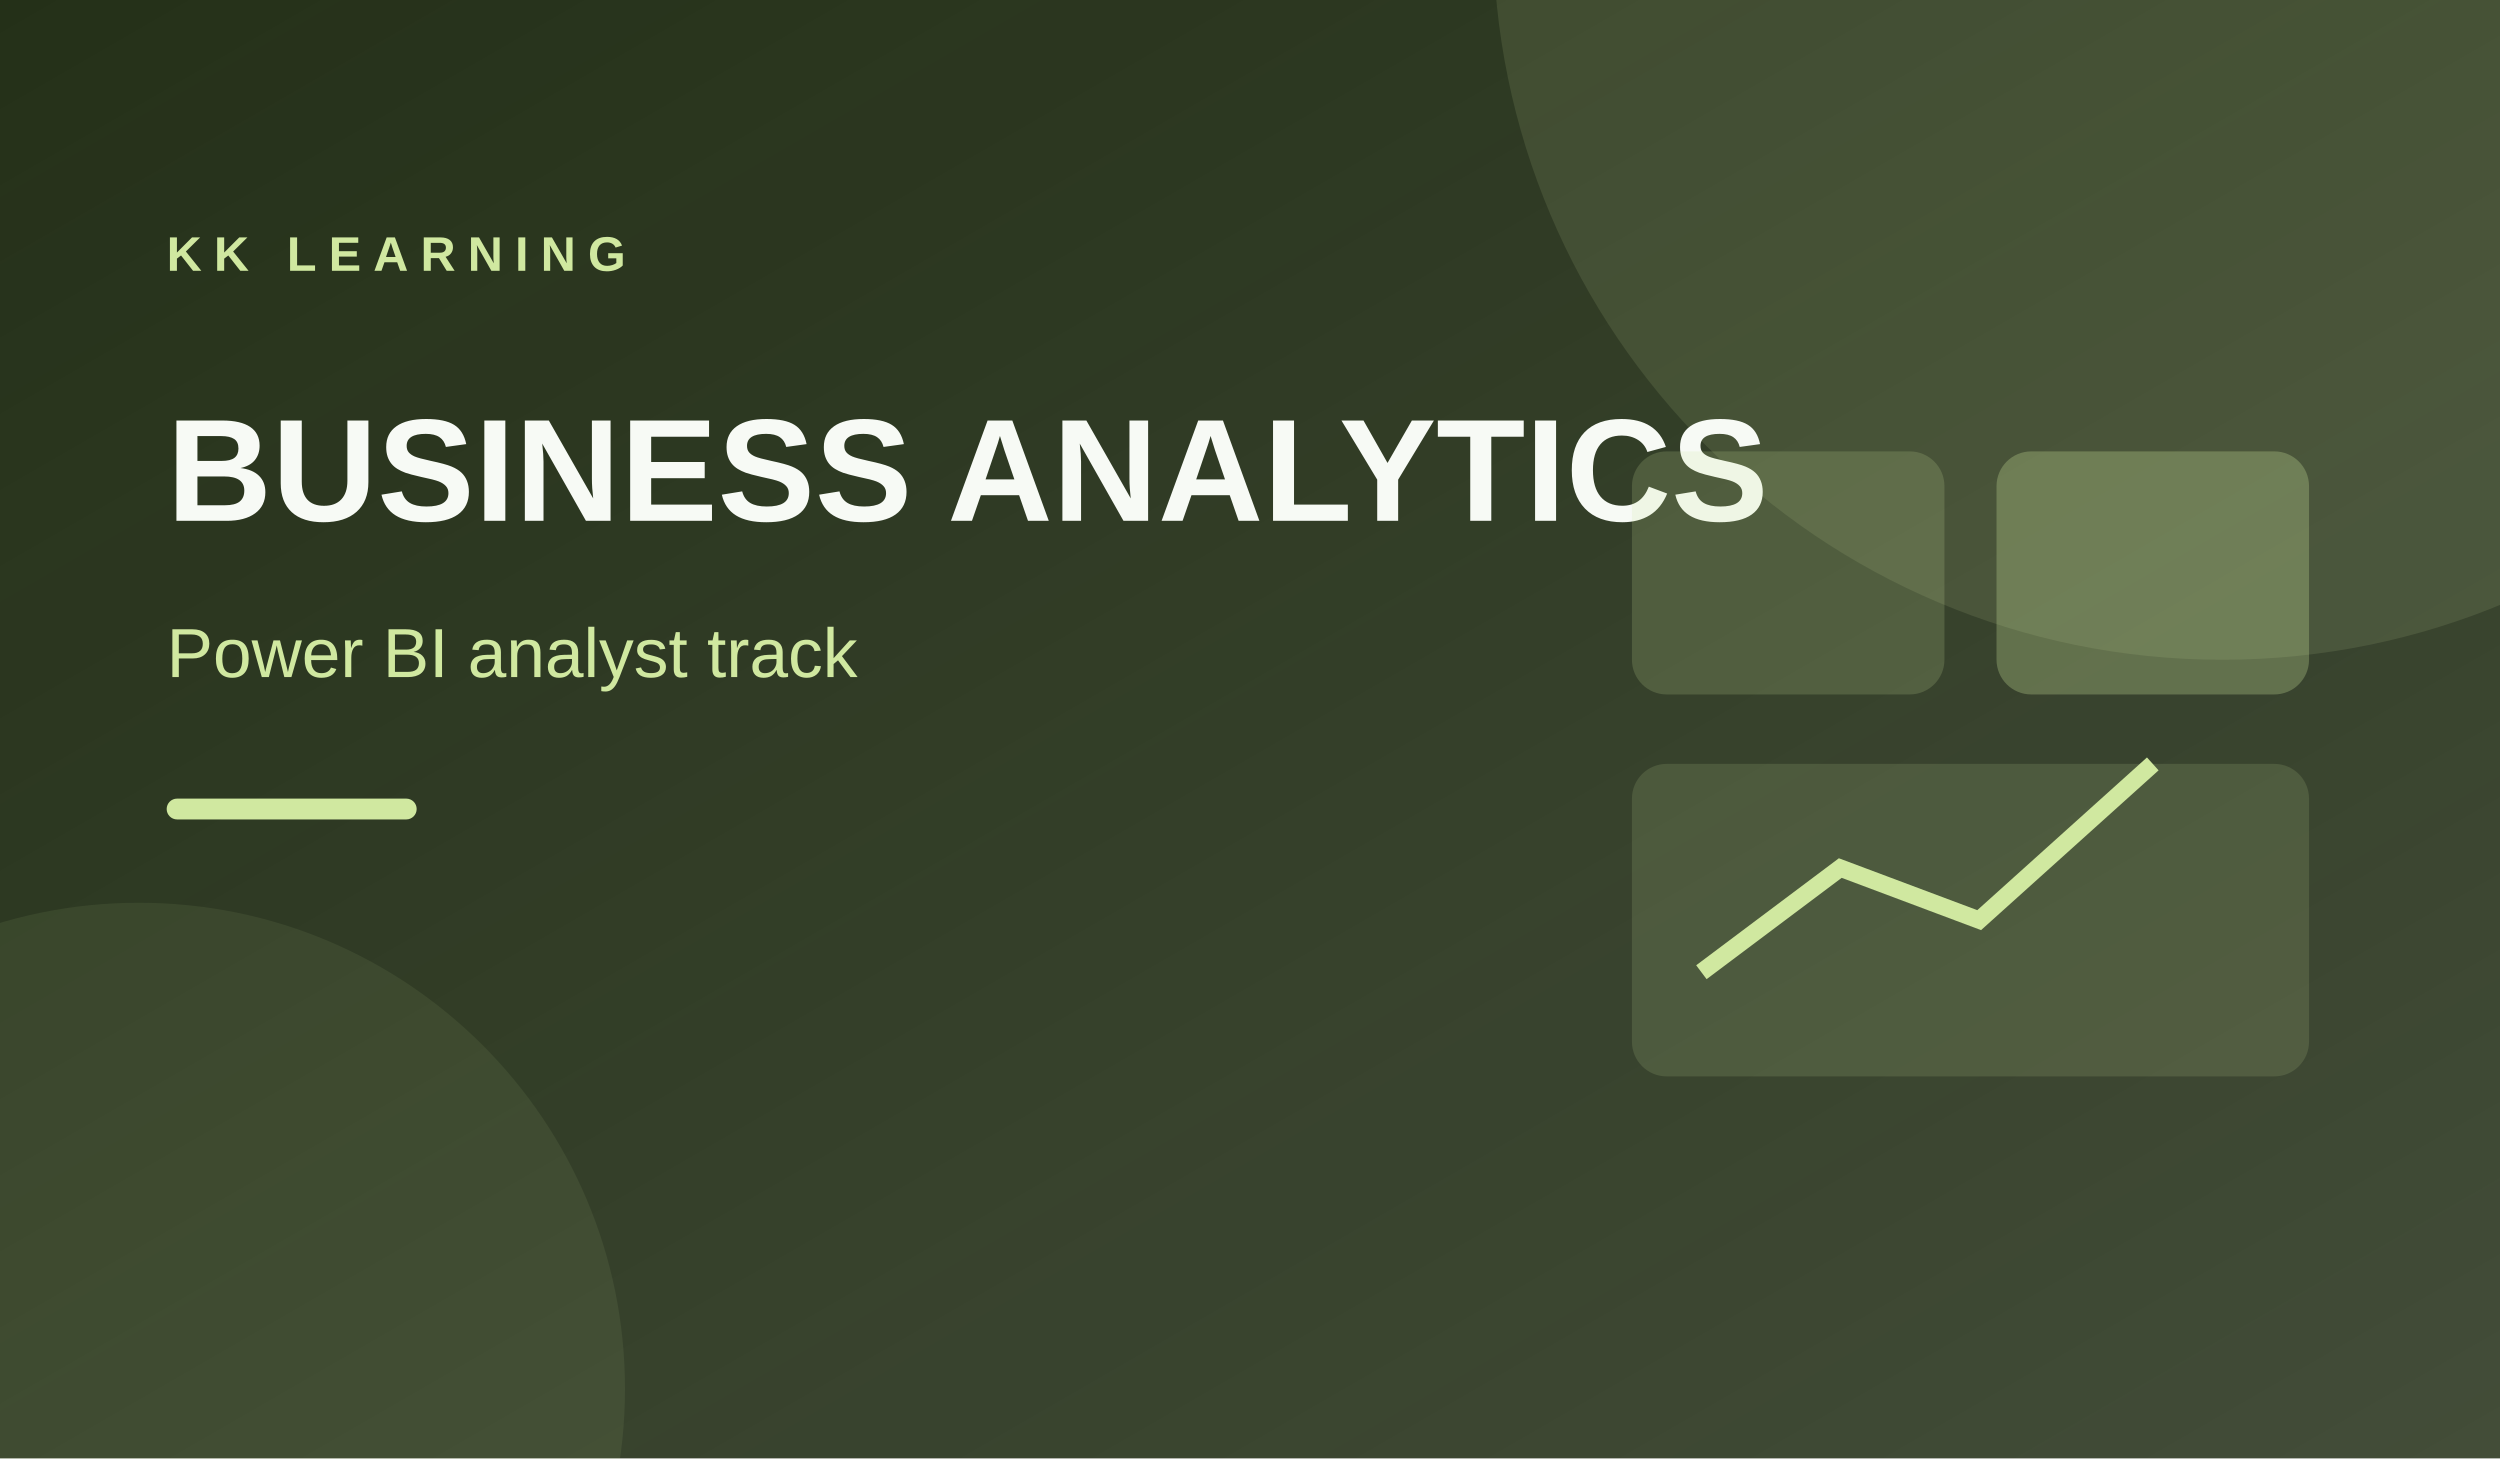
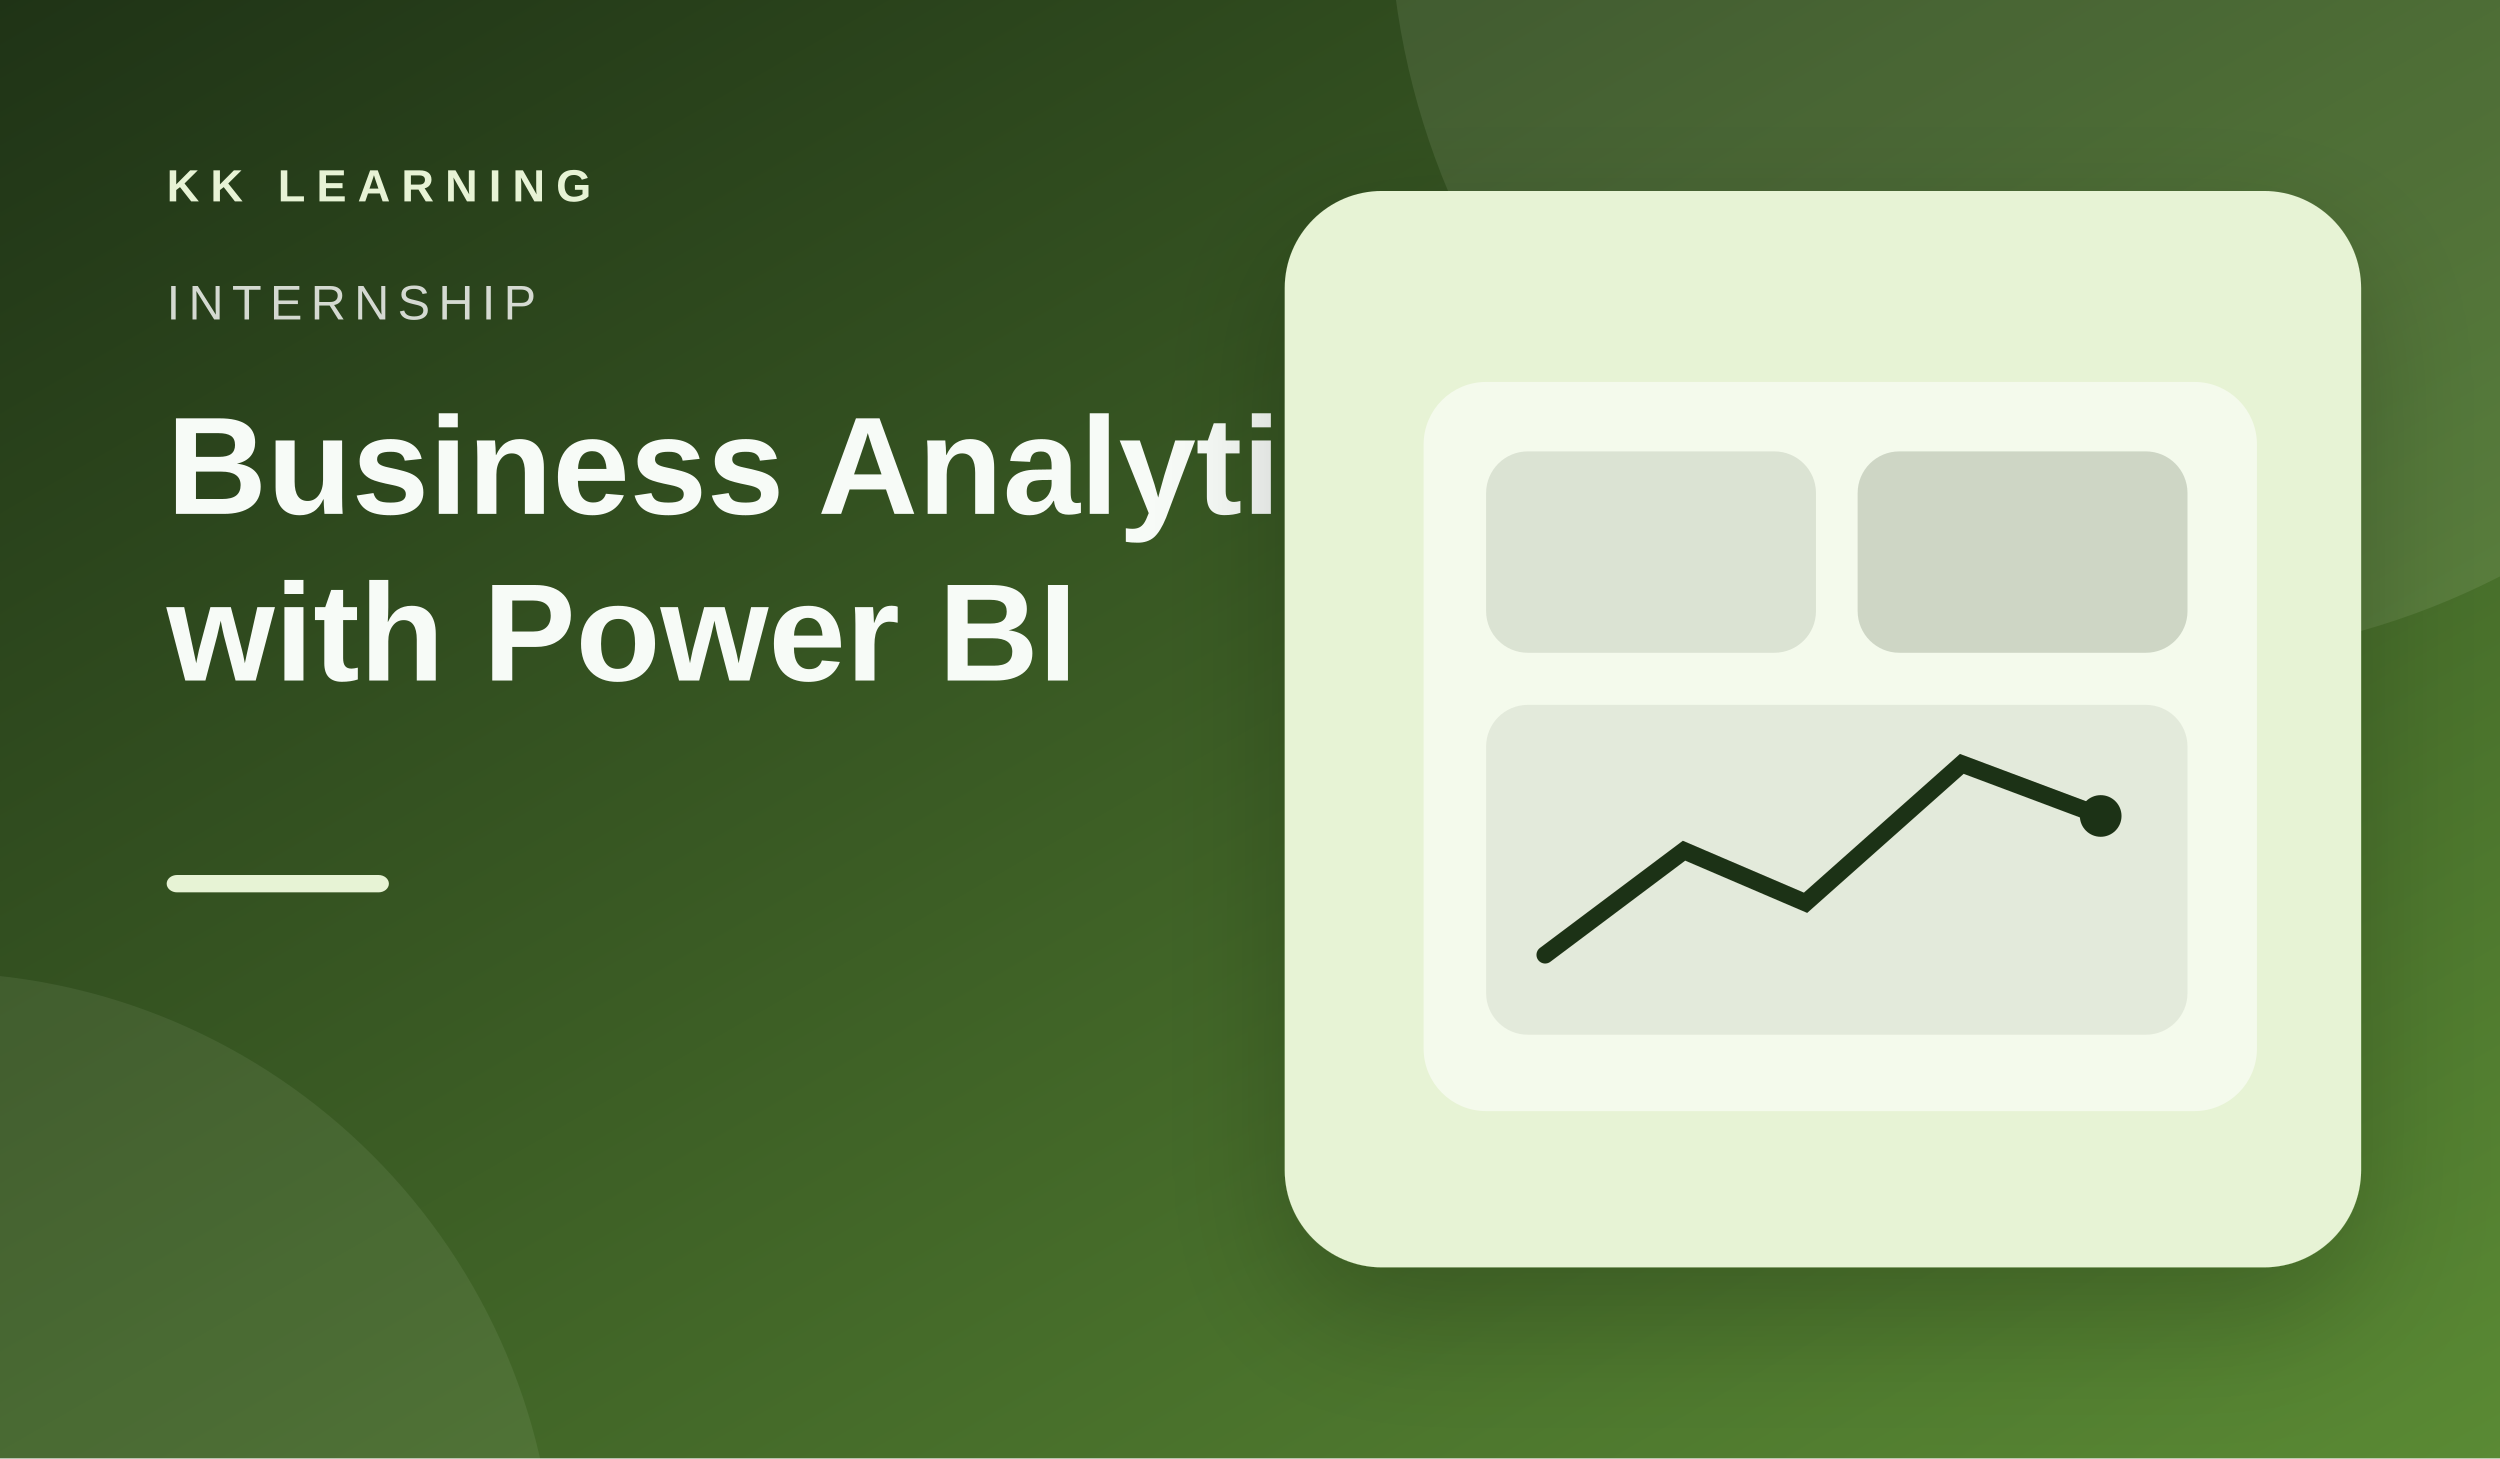
- <svg xmlns="http://www.w3.org/2000/svg" width="720" height="420" viewBox="0 0 720 420">
+ <svg xmlns="http://www.w3.org/2000/svg" width="720" height="420" viewBox="0 0 720 420" role="img" aria-label="Business Analytics with Power BI">
  <defs>
-     <linearGradient id="g-business-analytics-power-bi" x1="0" y1="0" x2="1" y2="1">
-       <stop offset="0%" stop-color="#243018" />
-       <stop offset="100%" stop-color="#243018" stop-opacity=".85" />
+     <linearGradient id="bg-business-analytics-power-bi" x1="0" y1="0" x2="1" y2="1">
+       <stop offset="0%" stop-color="#1f3316" />
+       <stop offset="100%" stop-color="#5a8a34" />
    </linearGradient>
+     <filter id="soft-business-analytics-power-bi" x="-20%" y="-20%" width="140%" height="140%">
+       <feDropShadow dx="0" dy="14" stdDeviation="18" flood-color="#000" flood-opacity=".22" />
+     </filter>
  </defs>
-   <rect width="720" height="420" fill="url(#g-business-analytics-power-bi)" />
-   <circle cx="640" cy="-20" r="210" fill="#d0e8a0" fill-opacity=".12" />
-   <circle cx="40" cy="400" r="140" fill="#d0e8a0" fill-opacity=".08" />
-   <text x="48" y="78" fill="#d0e8a0" font-family="Manrope,Arial,sans-serif" font-size="14" letter-spacing="3.5" font-weight="700">KK LEARNING</text>
-   <text x="48" y="150" fill="#f7faf5" font-family="Manrope,Arial,sans-serif" font-size="42" font-weight="800">BUSINESS ANALYTICS</text>
-   <text x="48" y="195" fill="#d0e8a0" font-family="DM Sans,Arial,sans-serif" font-size="20">Power BI analyst track</text>
-   <rect x="48" y="230" width="72" height="6" rx="3" fill="#d0e8a0" />
-   <rect x="470" y="130" width="90" height="70" rx="10" fill="#d0e8a0" fill-opacity=".18" />
-   <rect x="575" y="130" width="90" height="70" rx="10" fill="#d0e8a0" fill-opacity=".28" />
-   <rect x="470" y="220" width="195" height="90" rx="10" fill="#d0e8a0" fill-opacity=".14" />
-   <path d="M490 280 L530 250 L570 265 L620 220" fill="none" stroke="#d0e8a0" stroke-width="5" />
+   <rect width="720" height="420" fill="url(#bg-business-analytics-power-bi)" />
+   <circle cx="620" cy="-30" r="220" fill="#e7f3d5" fill-opacity=".10" />
+   <circle cx="-20" cy="460" r="180" fill="#e7f3d5" fill-opacity=".08" />
+   <text x="48" y="58" fill="#e7f3d5" font-family="Manrope,Arial,sans-serif" font-size="13" letter-spacing="3.2" font-weight="700">KK LEARNING</text>
+   <text x="48" y="92" fill="#ffffffcc" font-family="DM Sans,Arial,sans-serif" font-size="14" letter-spacing="2.4">INTERNSHIP</text>
+   <text x="48" y="148" fill="#f7fbf7" font-family="Manrope,Arial,sans-serif" font-size="40" font-weight="800">Business Analytics</text>
+   <text x="48" y="196" fill="#f7fbf7" font-family="Manrope,Arial,sans-serif" font-size="40" font-weight="800">with Power BI</text>
+   <rect x="48" y="252" width="64" height="5" rx="3" fill="#e7f3d5" />
+   <g transform="translate(370 55)" filter="url(#soft-business-analytics-power-bi)">
+     <rect width="310" height="310" rx="28" fill="#e7f3d5" />
+     <rect x="40" y="55" width="240" height="210" rx="18" fill="#fff" fill-opacity=".55" />
+     <rect x="58" y="75" width="95" height="58" rx="12" fill="#1f3316" opacity=".12" />
+     <rect x="165" y="75" width="95" height="58" rx="12" fill="#1f3316" opacity=".18" />
+     <rect x="58" y="148" width="202" height="95" rx="12" fill="#1f3316" opacity=".08" />
+     <path d="M75 220 L115 190 L150 205 L195 165 L235 180" fill="none" stroke="#1f3316" stroke-width="5" stroke-linecap="round" />
+     <circle cx="235" cy="180" r="6" fill="#1f3316" />
+   </g>
</svg>
